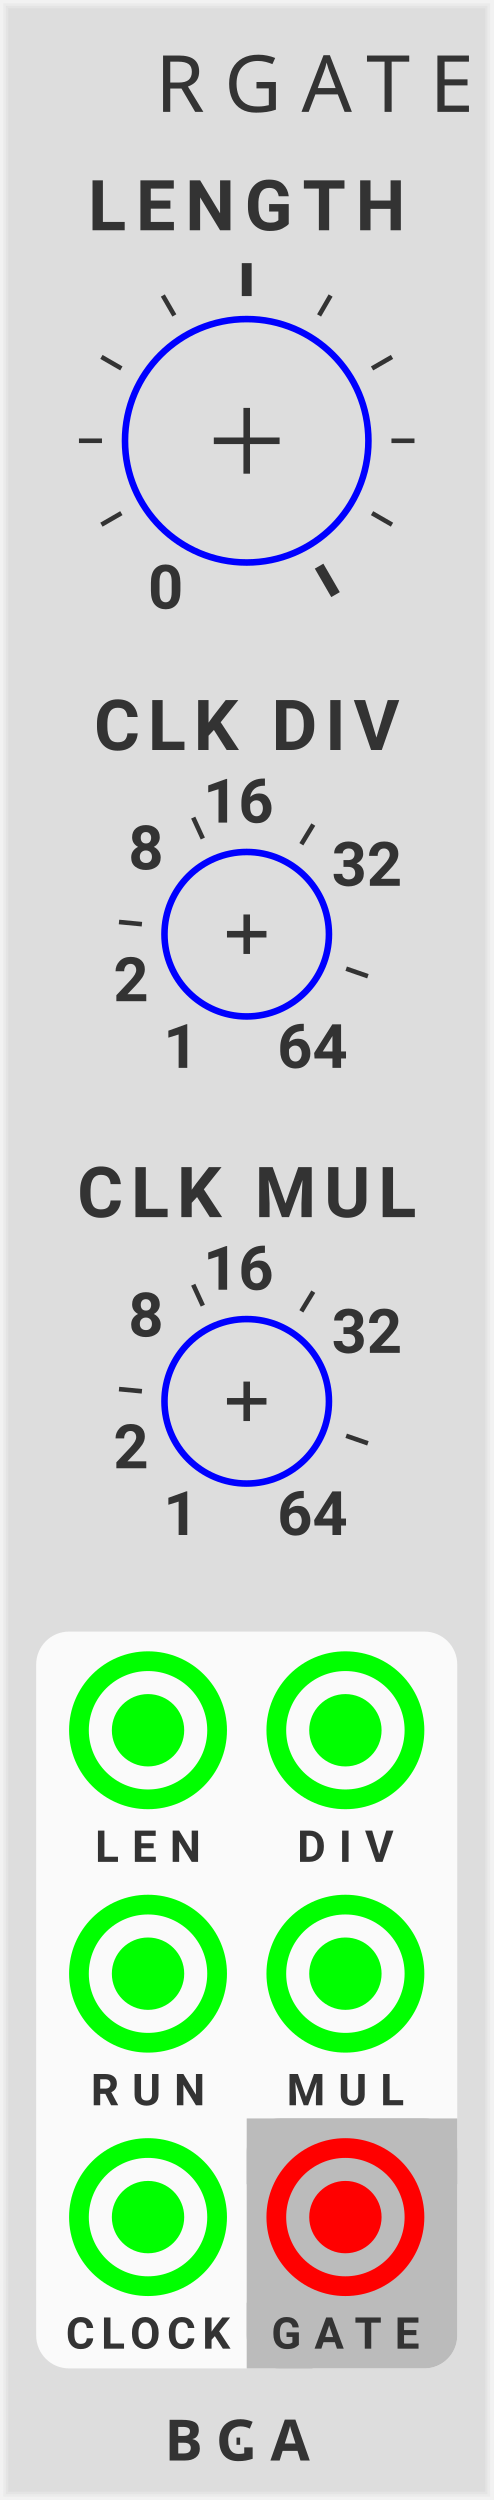
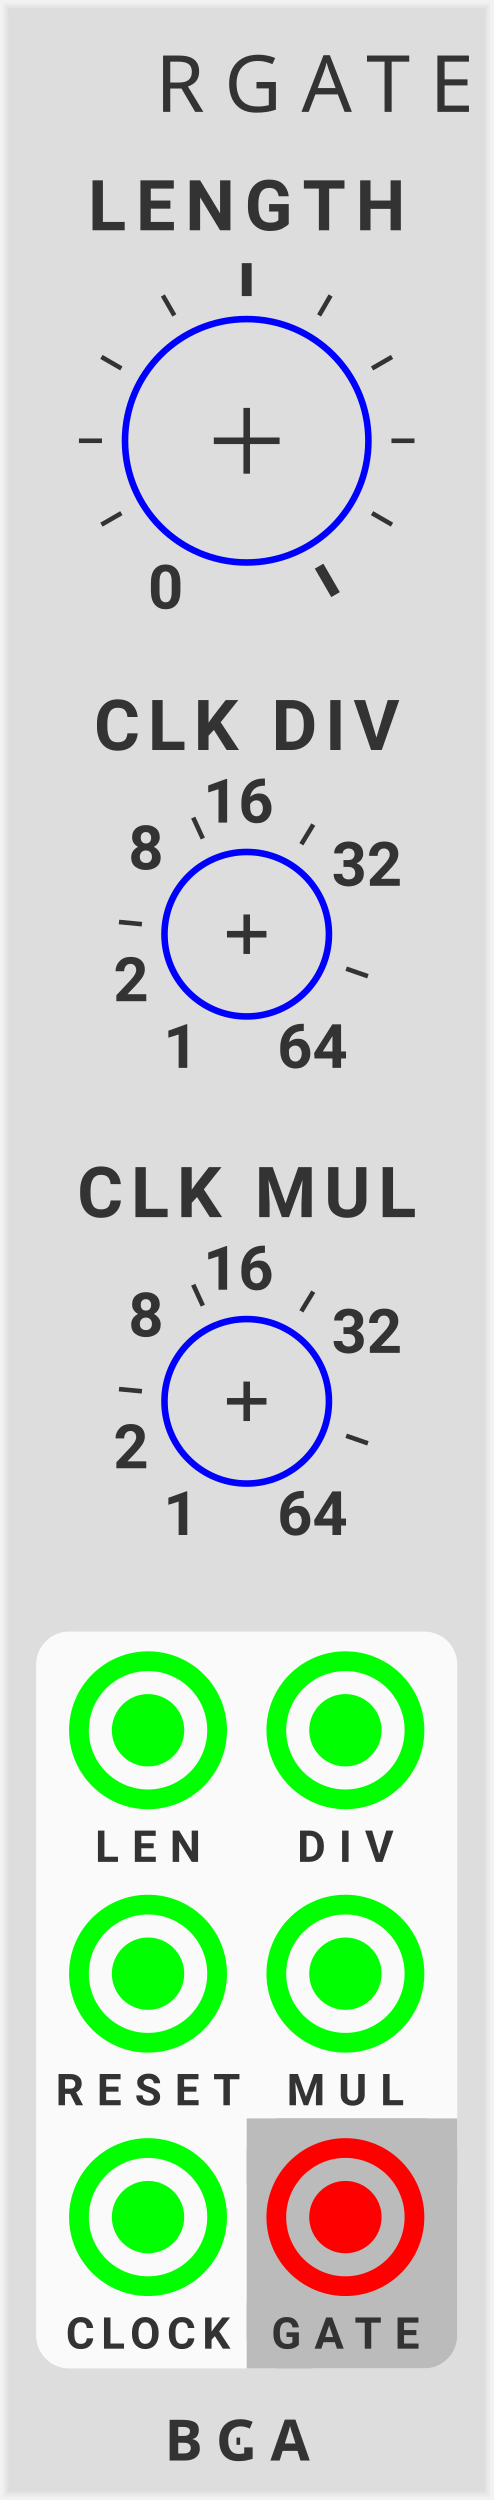
<svg xmlns="http://www.w3.org/2000/svg" xmlns:xlink="http://www.w3.org/1999/xlink" version="1.1" width="75.0" height="380.0" viewBox="0 0 75.0 380.0">
  <style>text {
  fill: #333;
  font-family: 'Roboto', sans-serif;
  font-weight: bold;
}
text.title {
  font-family: 'Comfortaa', sans-serif;
  font-weight: normal;
}
text.brand {
  font-family: 'Audiowide', sans-serif;
  font-weight: bold;
}

polyline {
  stroke: #333;
}
path {
  stroke: #333;
}

rect.module-background, .background-fill {
  fill: #ddd;
}
polyline.module-border-inner {
  stroke: #e4e4e4;
}
polyline.module-border-middle {
  stroke: #ebebeb;
}
polyline.module-border-outer {
  stroke: #f2f2f2;
}

g.io-group {
}
rect.input-background, rect.input-background-filler {
  fill: #fafafa;
}
rect.output-background, rect.output-background-filler {
  fill: #bbb;
}
text.input-label, text.output-label {
  /* font-size: 6pt; */
}
polyline.input-label, polyline.output-label {
}
path.input-label, path.output-label {
}

circle.port-rim {
  stroke: #f0f0f0;
}
circle.port-barrel {
  stroke: #222;
  fill: #222;
}
circle.knob-center {
   fill: #eee;
}
circle.knob-rim {
   fill: #333;
}
circle.knob-tick {
  fill: #fff;
}
polyline.knob-tick {
  stroke: #fff;
}
</style>
  <defs>
    <symbol id="dial-length-rgate" viewBox="0 0 75.0px 75.0px">
      <g transform="translate(37.5 37.5)">
        <text font-size="7pt" transform="rotate(-240) translate(26 0) rotate(240) translate(-2 3)">0</text>
        <polyline points="0,0 3.5,0" stroke-width="0.7" transform="rotate(-210) translate(22 0)" />
        <polyline points="0,0 3.5,0" stroke-width="0.7" transform="rotate(-180) translate(22 0)" />
        <polyline points="0,0 3.5,0" stroke-width="0.7" transform="rotate(-150) translate(22 0)" />
        <polyline points="0,0 3.5,0" stroke-width="0.7" transform="rotate(-120) translate(22 0)" />
        <polyline points="0,0 5,0" stroke-width="1.5" transform="rotate(-90) translate(22 0)" />
        <polyline points="0,0 3.5,0" stroke-width="0.7" transform="rotate(-60) translate(22 0)" />
        <polyline points="0,0 3.5,0" stroke-width="0.7" transform="rotate(-30) translate(22 0)" />
        <polyline points="0,0 3.5,0" stroke-width="0.7" transform="rotate(0) translate(22 0)" />
        <polyline points="0,0 3.5,0" stroke-width="0.7" transform="rotate(30) translate(22 0)" />
        <polyline points="0,0 5,0" stroke-width="1.5" transform="rotate(60) translate(22 0)" />
      </g>
    </symbol>
    <symbol id="dial-clock-rgate" viewBox="0 0 75.0px 75.0px">
      <g transform="translate(37.5 37.5)">
        <text font-size="7pt" text-anchor="middle" transform="rotate(-240) translate(20 0) rotate(240.0) translate(0 3)">1</text>
        <text font-size="7pt" text-anchor="middle" transform="rotate(-202.2036) translate(19 0) rotate(202.2036) translate(0 3)">2</text>
        <polyline points="0,0 3.5,0" stroke-width="0.7" transform="rotate(-174.5346) translate(16 0)" />
        <text font-size="7pt" text-anchor="middle" transform="rotate(-140.0) translate(20 0) rotate(140.0) translate(0 3)">8</text>
        <polyline points="0,0 3.5,0" stroke-width="0.7" transform="rotate(-114.6434) translate(16 0)" />
        <text font-size="7pt" text-anchor="middle" transform="rotate(-93.61499) translate(20 0) rotate(93.61499) translate(0 3)">16</text>
        <polyline points="0,0 3.5,0" stroke-width="0.7" transform="rotate(-58.73461) translate(16 0)" />
        <text font-size="7pt" text-anchor="middle" transform="rotate(-29.55829) translate(21 0) rotate(29.55829) translate(0 3)">32</text>
        <polyline points="0,0 3.5,0" stroke-width="0.7" transform="rotate(19.11939) translate(16 0)" />
        <text font-size="7pt" text-anchor="middle" transform="rotate(60) translate(20 0) rotate(-60) translate(0 3)">64</text>
      </g>
    </symbol>
  </defs>
  <rect class="module-background background-fill" width="75.0" height="380.0" />
  <polyline class="module-border-inner" points="1,1 74.0,1 74.0,379.0 1,379.0 1,1" stroke-width="0.5" fill="none" />
  <polyline class="module-border-middle" points="0.5,0.5 74.5,0.5 74.5,379.5 0.5,379.5 0.5,0.5" stroke-width="0.8" fill="none" />
  <polyline class="module-border-outer" points="0,0 75.0,0 75.0,380.0 0,380.0 0,0" stroke-width="1" fill="none" />
  <text class="title" font-size="9pt" letter-spacing="3px" text-anchor="end" transform="translate(72.0 17)">RGATE</text>
  <g transform="translate(25 374)">
    <text class="brand" font-size="6.5pt" letter-spacing="2px">BGA</text>
    <rect class="background-fill" width="2" height="2" fill="#ddd" transform="translate(11.5 -4)" />
  </g>
  <g transform="translate(0 35)">
    <text font-size="8pt" letter-spacing="1.5px" text-anchor="middle" transform="translate(37.5 0)">LENGTH</text>
    <g transform="translate(18.5 13)">
      <svg id="LENGTH_PARAM">
        <g transform="translate(19 19)">
          <polyline points="-5,0 5,0" stroke-width="1" stroke="#00f" />
          <polyline points="0,-5 0,5" stroke-width="1" stroke="#00f" />
          <circle cx="0" cy="0" r="18.5" stroke-width="1" stroke="#00f" fill="none" />
        </g>
      </svg>
    </g>
    <use xlink:href="#dial-length-rgate" transform="translate(0 -5.5)" href="#dial-length-rgate" />
  </g>
  <g transform="translate(0 114)">
    <text font-size="8pt" letter-spacing="1.2px" text-anchor="middle" transform="translate(37.5 0)">CLK DIV</text>
    <g transform="translate(24.5 15)">
      <svg id="CLOCK_DIVIDE_PARAM">
        <g transform="translate(13 13)">
          <polyline points="-3,0 3,0" stroke-width="1" stroke="#00f" />
          <polyline points="0,-3 0,3" stroke-width="1" stroke="#00f" />
          <circle cx="0" cy="0" r="12.5" stroke-width="1" stroke="#00f" fill="none" />
        </g>
      </svg>
    </g>
    <use xlink:href="#dial-clock-rgate" transform="translate(0 -9.5)" href="#dial-clock-rgate" />
  </g>
  <g transform="translate(0 185)">
    <text font-size="8pt" letter-spacing="1.2px" text-anchor="middle" transform="translate(37.5 0)">CLK MUL</text>
    <g transform="translate(24.5 15)">
      <svg id="CLOCK_MULTIPLY_PARAM">
        <g transform="translate(13 13)">
          <polyline points="-3,0 3,0" stroke-width="1" stroke="#00f" />
          <polyline points="0,-3 0,3" stroke-width="1" stroke="#00f" />
          <circle cx="0" cy="0" r="12.5" stroke-width="1" stroke="#00f" fill="none" />
        </g>
      </svg>
    </g>
    <use xlink:href="#dial-clock-rgate" transform="translate(0 -9.5)" href="#dial-clock-rgate" />
  </g>
  <g transform="translate(0 248)">
    <rect class="input-background" width="64" height="112" rx="5" transform="translate(5.5 0)" />
    <g transform="translate(10.5 3)">
      <svg id="LENGTH_INPUT">
        <g transform="translate(12 12)">
          <circle cx="0" cy="0" r="5" stroke-width="1" stroke="#0f0" fill="#0f0" />
          <circle cx="0" cy="0" r="10.5" stroke-width="3" stroke="#0f0" fill="none" />
        </g>
      </svg>
    </g>
    <text class="input-label" font-size="5pt" letter-spacing="2px" text-anchor="middle" transform="translate(22.5 35)">LEN</text>
    <g transform="translate(40.5 3)">
      <svg id="CLOCK_DIVIDE_INPUT">
        <g transform="translate(12 12)">
          <circle cx="0" cy="0" r="5" stroke-width="1" stroke="#0f0" fill="#0f0" />
          <circle cx="0" cy="0" r="10.5" stroke-width="3" stroke="#0f0" fill="none" />
        </g>
      </svg>
    </g>
    <text class="input-label" font-size="5pt" letter-spacing="2px" text-anchor="middle" transform="translate(52.5 35)">DIV</text>
    <g transform="translate(10.5 40)">
-       <svg id="RUN_INPUT">
-         <g transform="translate(12 12)">
-           <circle cx="0" cy="0" r="5" stroke-width="1" stroke="#0f0" fill="#0f0" />
-           <circle cx="0" cy="0" r="10.5" stroke-width="3" stroke="#0f0" fill="none" />
-         </g>
-       </svg>
-     </g>
-     <text class="input-label" font-size="5pt" letter-spacing="2px" text-anchor="middle" transform="translate(22.5 72)">RUN</text>
+       <svg id="RESET_INPUT">
+         <g transform="translate(12 12)">
+           <circle cx="0" cy="0" r="5" stroke-width="1" stroke="#0f0" fill="#0f0" />
+           <circle cx="0" cy="0" r="10.5" stroke-width="3" stroke="#0f0" fill="none" />
+         </g>
+       </svg>
+     </g>
+     <text class="input-label" font-size="5pt" letter-spacing="2px" text-anchor="middle" transform="translate(22.5 72)">RESET</text>
    <g transform="translate(40.5 40)">
      <svg id="CLOCK_MULTIPLE_INPUT">
        <g transform="translate(12 12)">
          <circle cx="0" cy="0" r="5" stroke-width="1" stroke="#0f0" fill="#0f0" />
          <circle cx="0" cy="0" r="10.5" stroke-width="3" stroke="#0f0" fill="none" />
        </g>
      </svg>
    </g>
    <text class="input-label" font-size="5pt" letter-spacing="2px" text-anchor="middle" transform="translate(52.5 72)">MUL</text>
    <g transform="translate(10.5 77)">
      <svg id="CLOCK_INPUT">
        <g transform="translate(12 12)">
          <circle cx="0" cy="0" r="5" stroke-width="1" stroke="#0f0" fill="#0f0" />
          <circle cx="0" cy="0" r="10.5" stroke-width="3" stroke="#0f0" fill="none" />
        </g>
      </svg>
    </g>
    <text class="input-label" font-size="5pt" letter-spacing="1px" text-anchor="middle" transform="translate(22.5 109)">CLOCK</text>
    <g class="io-group" transform="translate(30 72)">
      <rect class="output-background" width="32" height="38" rx="5" transform="translate(7.5 2)" />
      <rect class="output-background-filler" width="32" height="10" transform="translate(7.5 2)" />
      <rect class="output-background-filler" width="10" height="10" transform="translate(7.5 30)" />
      <g transform="translate(10.5 5)">
        <svg id="GATE_OUTPUT">
          <g transform="translate(12 12)">
            <circle cx="0" cy="0" r="5" stroke-width="1" stroke="#f00" fill="#f00" />
            <circle cx="0" cy="0" r="10.5" stroke-width="3" stroke="#f00" fill="none" />
          </g>
        </svg>
      </g>
      <text class="output-label" font-size="5pt" letter-spacing="2px" text-anchor="middle" transform="translate(22.5 37)">GATE</text>
    </g>
  </g>
</svg>
